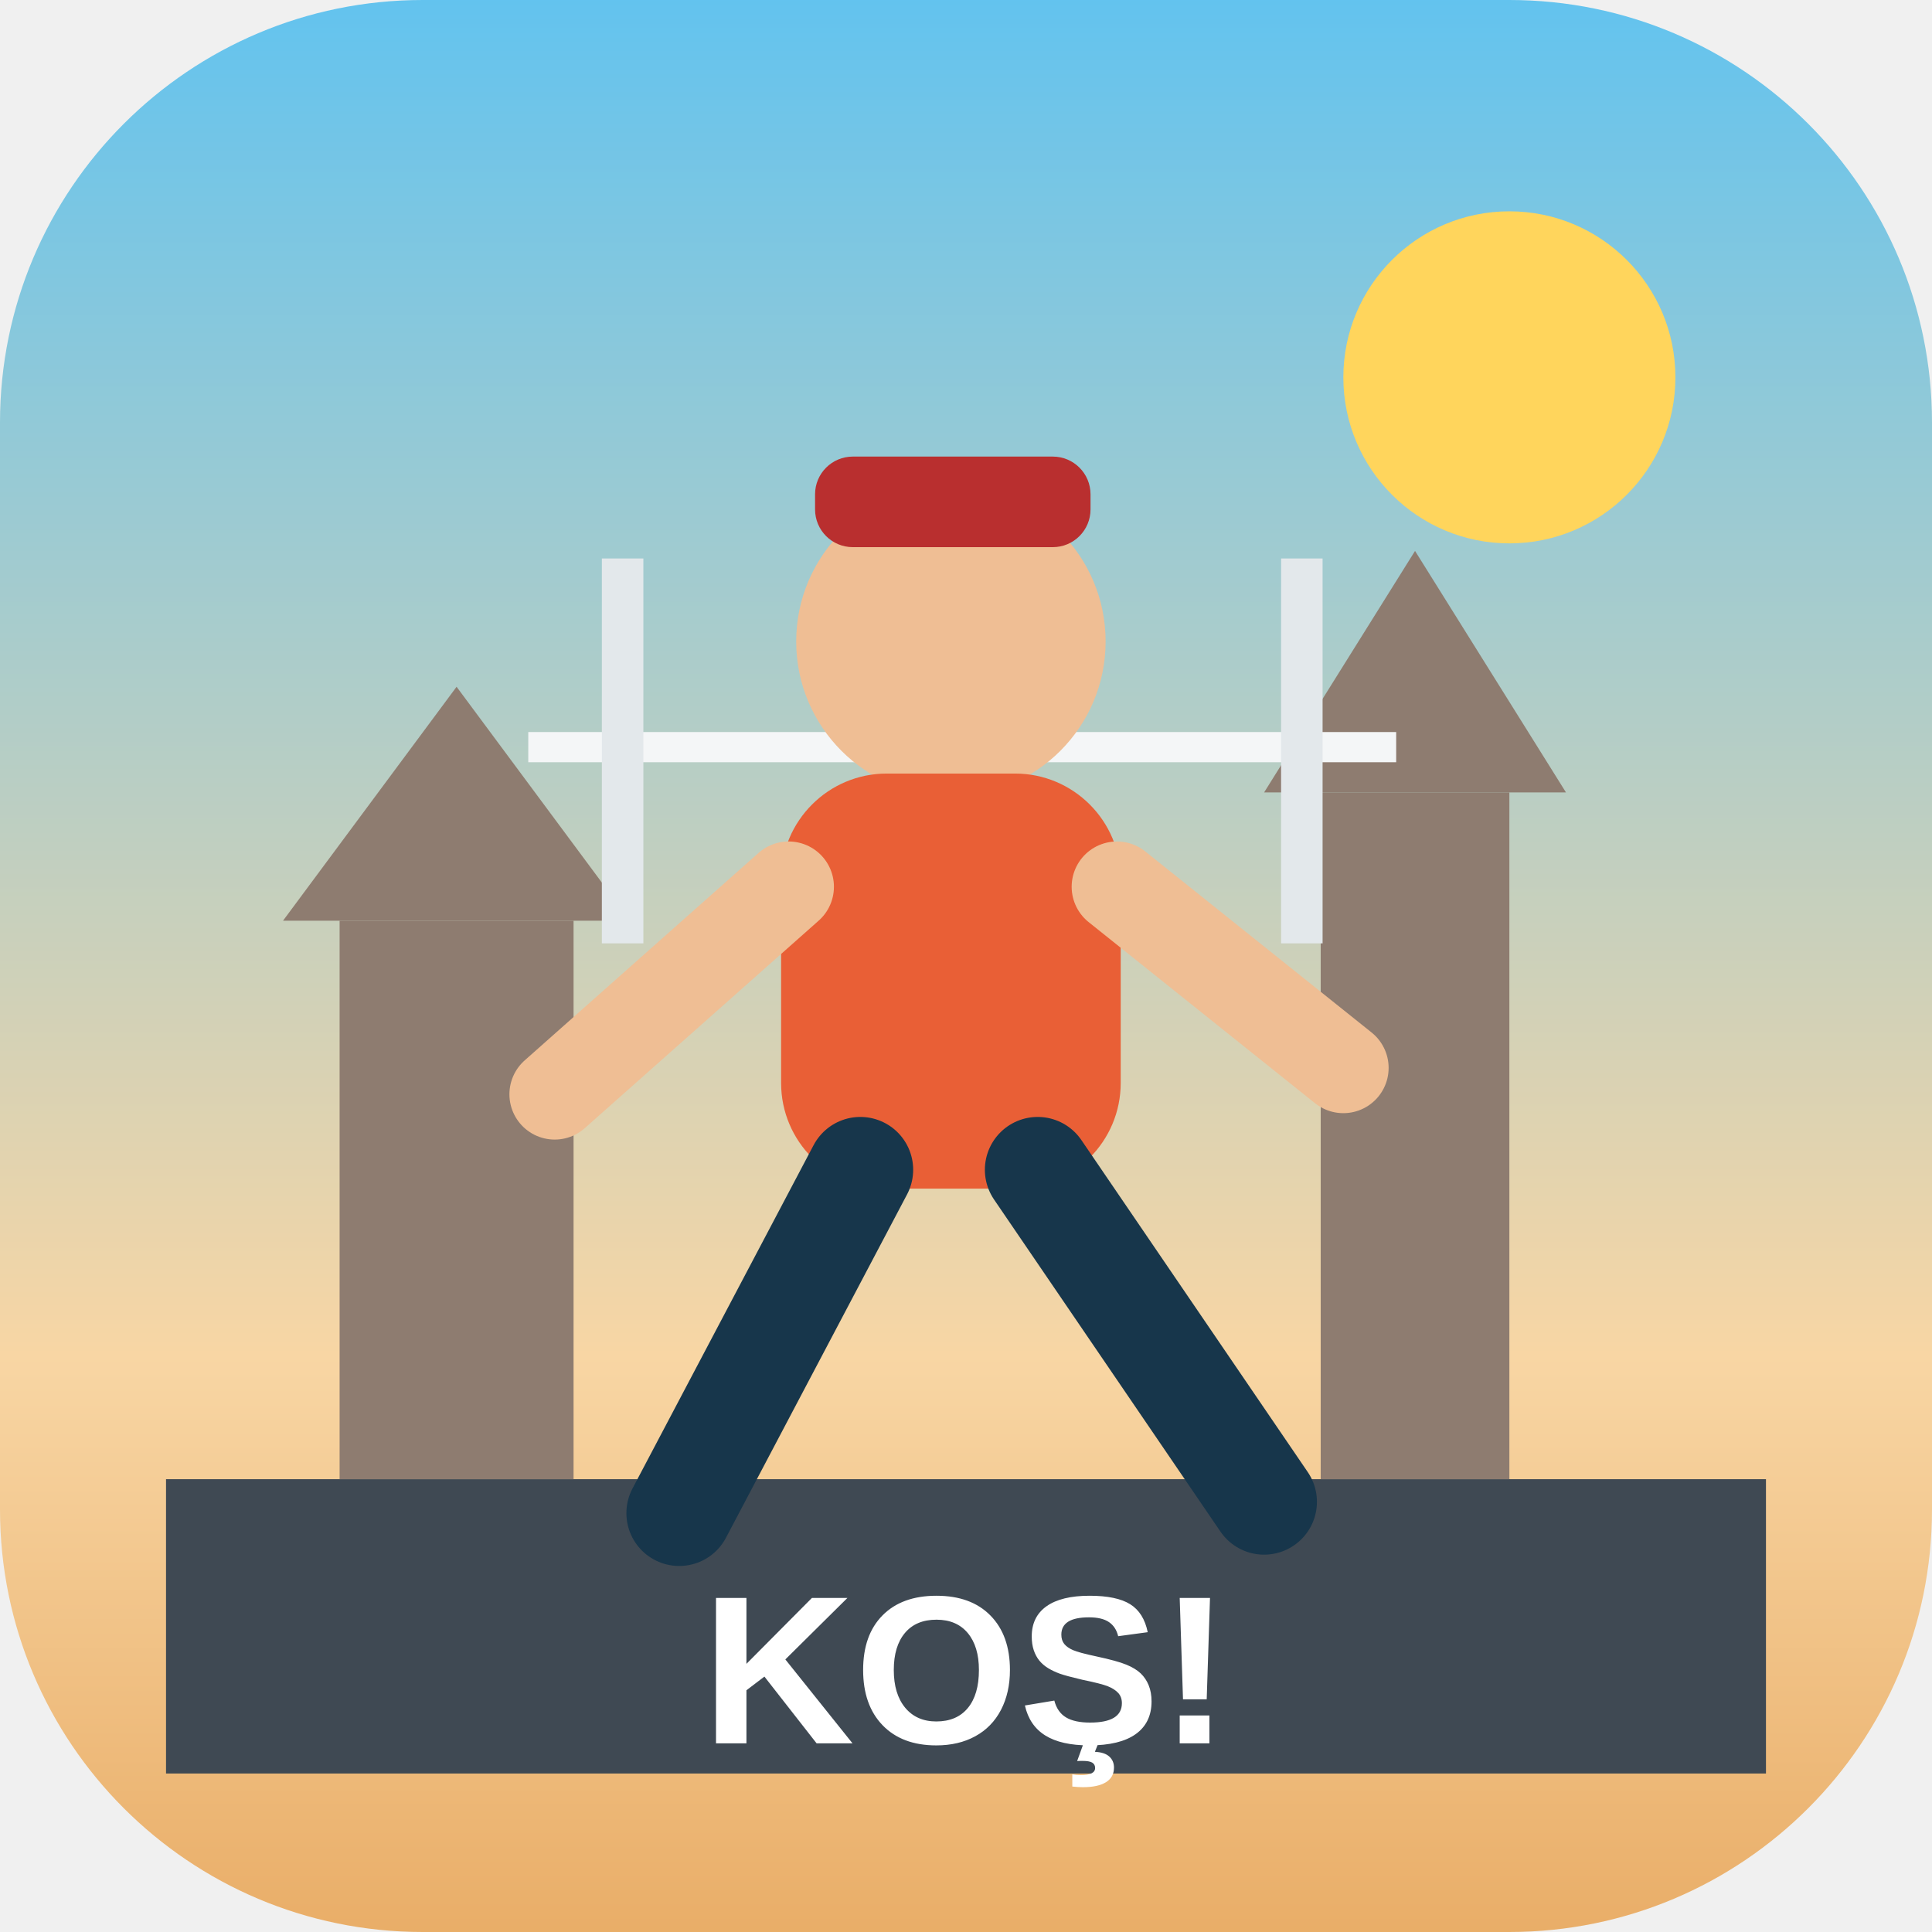
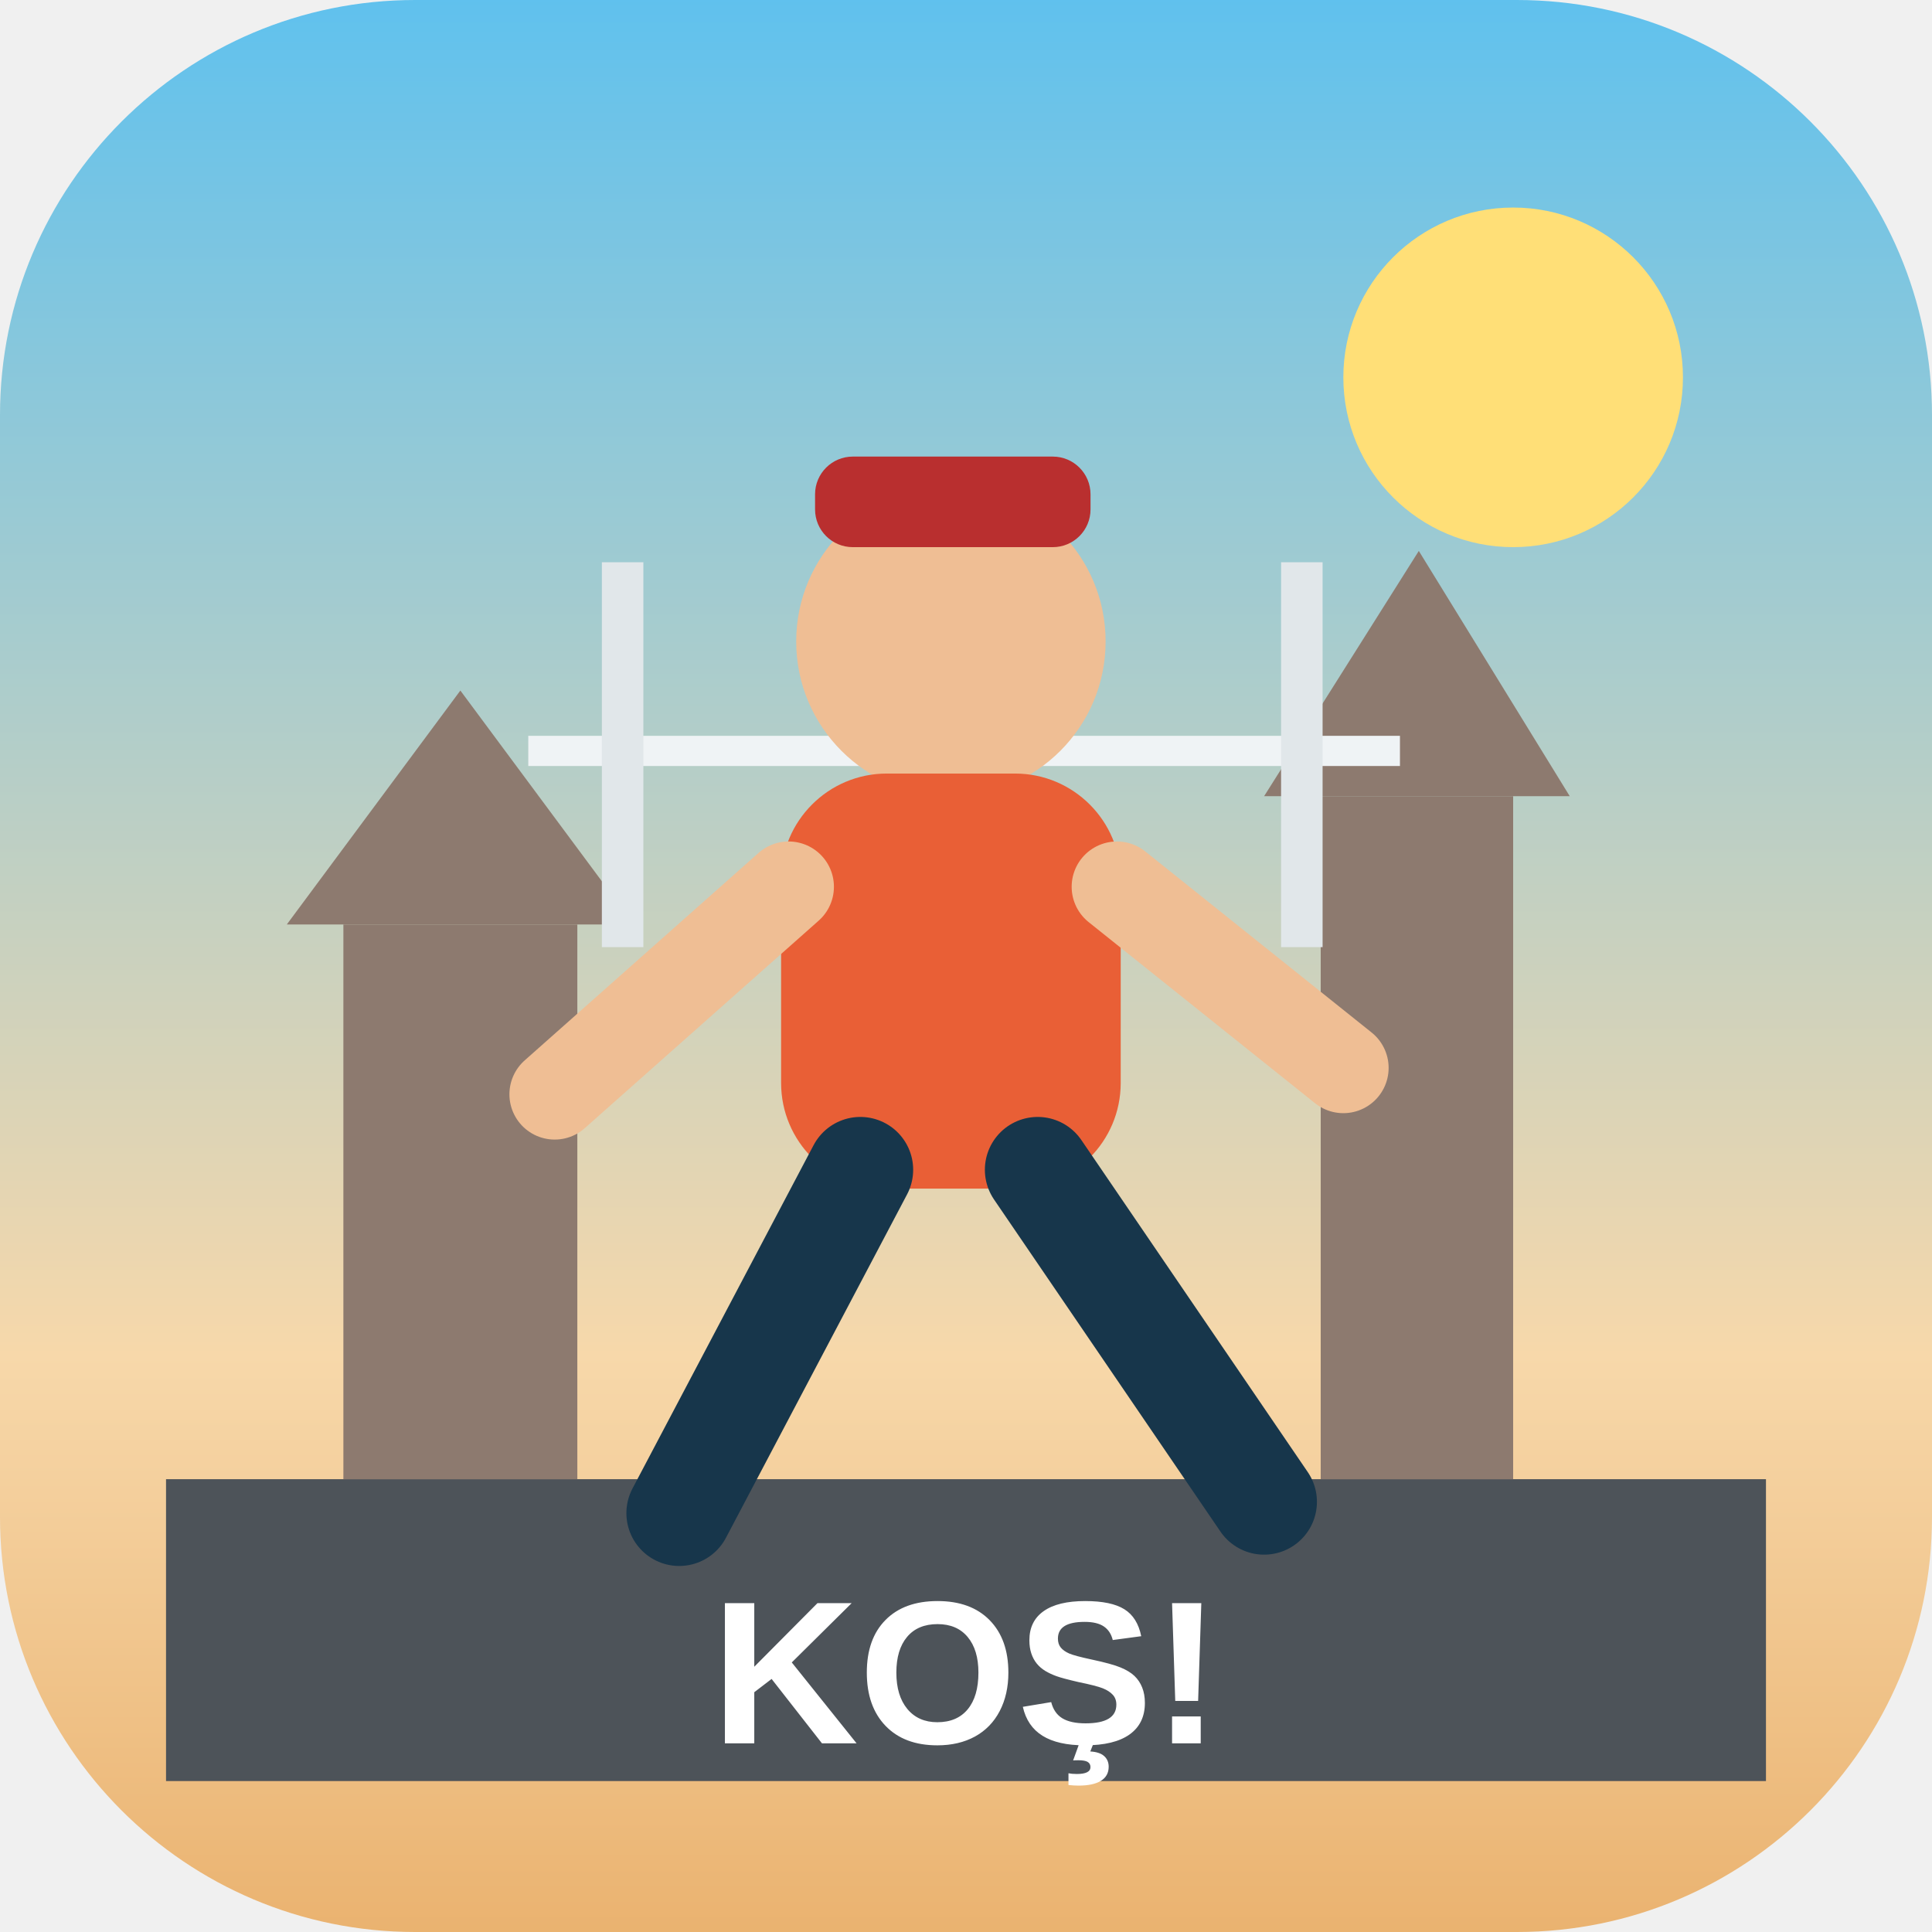
<svg xmlns="http://www.w3.org/2000/svg" viewBox="0 0 512 512">
  <defs>
    <linearGradient id="g" x1="0" y1="0" x2="0" y2="1">
-       <stop stop-color="#62c3ef" />
-       <stop offset=".7" stop-color="#f8d6a4" />
-       <stop offset="1" stop-color="#e9ad67" />
+       <stop stop-color="#5fc1ee" />
+       <stop offset=".7" stop-color="#f7d8aa" />
+       <stop offset="1" stop-color="#eab26f" />
    </linearGradient>
  </defs>
-   <rect width="512" height="512" rx="112" fill="url(#g)" />
-   <circle cx="400" cy="100" r="44" fill="#ffd55c" />
-   <path d="M44 392h424v78H44z" fill="#3f4953" />
-   <path d="M90 392V244h62v148M350 392V210h50v182" fill="#8e7c70" />
-   <path d="M75 244h92l-46-62zM335 210h80l-40-64z" fill="#8e7c70" />
-   <path d="M140 198h230" stroke="#f4f6f7" stroke-width="8" />
-   <path d="M165 148v102M345 148v102" stroke="#e3e8eb" stroke-width="11" />
+   <rect width="512" height="512" rx="110" fill="url(#g)" />
+   <circle cx="401" cy="100" r="45" fill="#ffdf77" />
+   <path d="M44 392h424v80H44z" fill="#4d5359" />
+   <path d="M91 392V245h62v147M350 392V211h51v181" fill="#8d7a6f" />
+   <path d="M76 245h92l-46-62zM335 211h81l-40-65z" fill="#8d7a6f" />
+   <path d="M140 199h231" stroke="#eff3f5" stroke-width="8" />
+   <path d="M165 149v102M345 149v102" stroke="#e1e7ea" stroke-width="11" />
  <circle cx="252" cy="170" r="41" fill="#efbe94" />
  <rect x="207" y="205" width="90" height="110" rx="28" fill="#e95f36" />
  <path d="M228 310l-48 91M275 310l60 88" stroke="#17364b" stroke-width="28" stroke-linecap="round" />
  <path d="M209 235l-62 55M296 235l60 48" stroke="#efbe94" stroke-width="24" stroke-linecap="round" />
  <rect x="216" y="121" width="73" height="24" rx="10" fill="#b92f2f" />
-   <text x="256" y="462" text-anchor="middle" font-size="56" font-weight="900" fill="#fff" font-family="Arial">KOŞ!</text>
+   <text x="256" y="462" text-anchor="middle" font-size="54" font-weight="900" fill="#fff" font-family="Arial">KOŞ!</text>
</svg>
